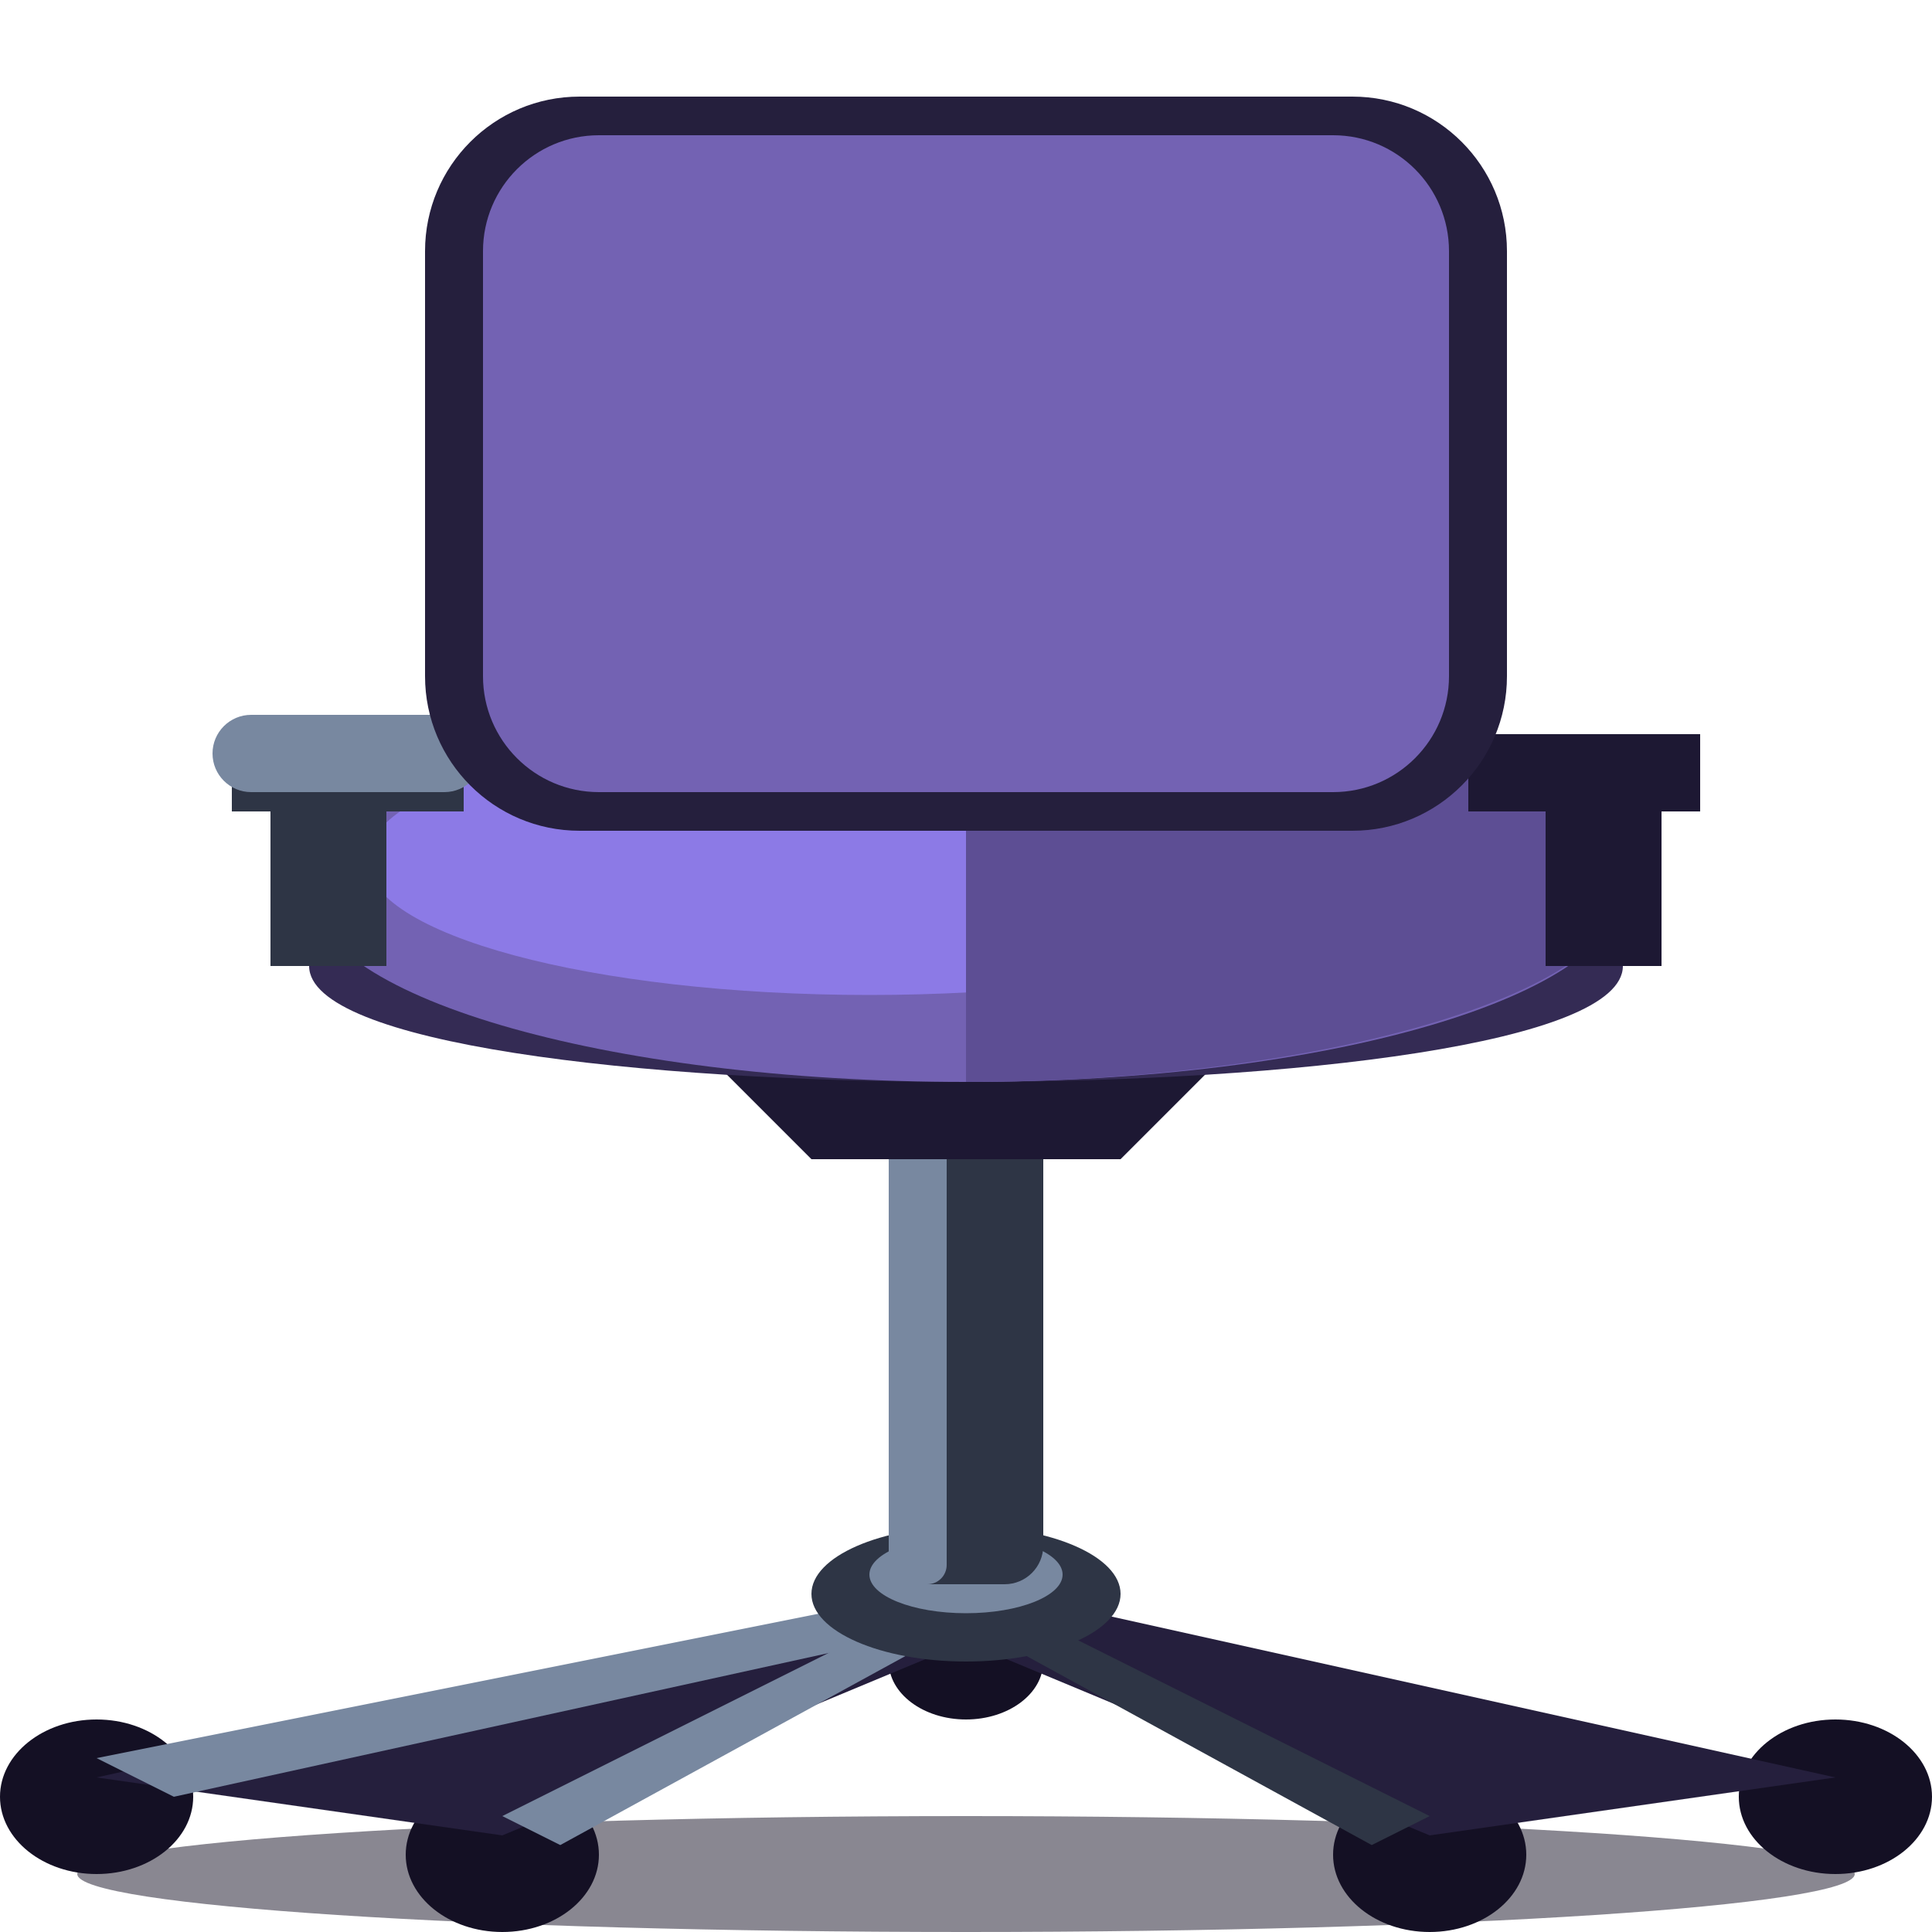
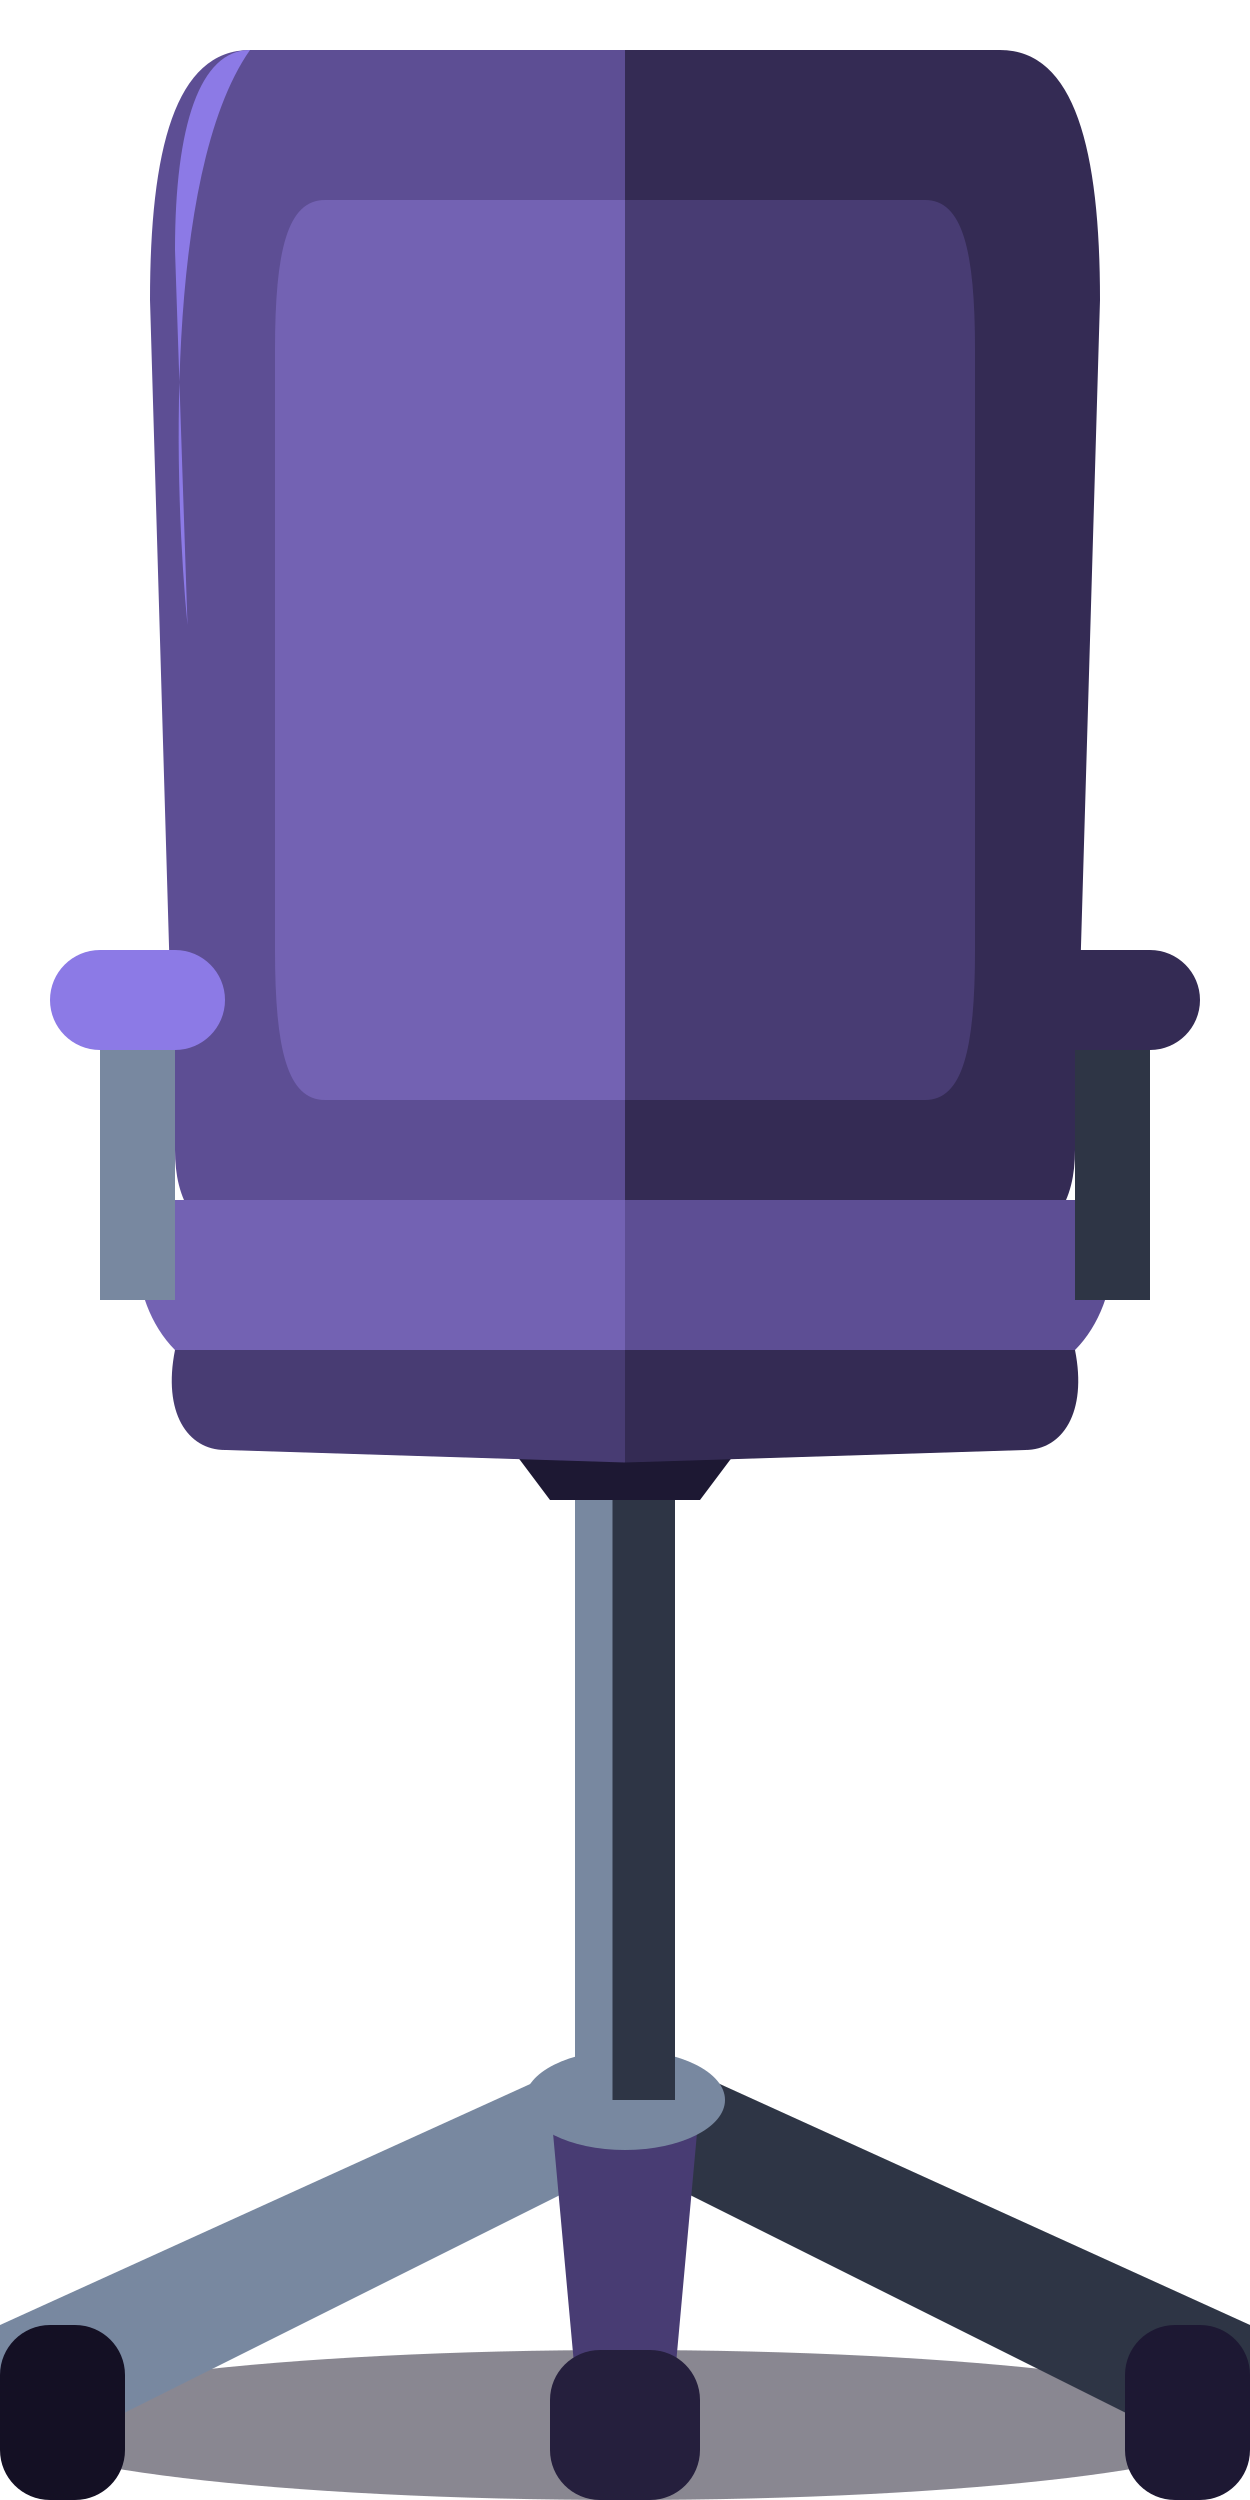
- <svg xmlns="http://www.w3.org/2000/svg" viewBox="0 0 100 100">
-   <ellipse cx="50" cy="97" rx="46" ry="3" fill="#141024" opacity="0.5" />
-   <ellipse cx="5" cy="93" rx="5" ry="4" fill="#141024" />
-   <ellipse cx="95" cy="93" rx="5" ry="4" fill="#141024" />
-   <ellipse cx="26" cy="96" rx="5" ry="4" fill="#141024" />
-   <ellipse cx="74" cy="96" rx="5" ry="4" fill="#141024" />
-   <ellipse cx="50" cy="86" rx="4" ry="3" fill="#141024" />
-   <polygon points="5,92 50,82 95,92 74,95 50,85 26,95" fill="#251f3d" />
-   <polygon points="5,91 50,82 50,84 9,93" fill="#7888a0" />
-   <polygon points="26,94 50,82 50,84 29,95.5" fill="#7888a0" />
-   <polygon points="74,94 50,82 50,84 71,95.5" fill="#2e3545" />
-   <ellipse cx="50" cy="82.5" rx="8" ry="3.5" fill="#2e3545" />
-   <ellipse cx="50" cy="81.5" rx="5" ry="2" fill="#7888a0" />
-   <rect x="46" y="56" width="8" height="26" rx="2" fill="#2e3545" />
-   <rect x="46" y="56" width="3" height="26" rx="1" fill="#7888a0" />
-   <polygon points="36,54 64,54 58,60 42,60" fill="#1d1833" />
-   <path d="M16,46 C16,56 84,56 84,46 L84,50 C84,58 16,58 16,50 Z" fill="#342b54" />
-   <ellipse cx="50" cy="46" rx="34" ry="10" fill="#7362b3" />
-   <ellipse cx="45" cy="44.5" rx="26" ry="7" fill="#8c7ae6" />
-   <path d="M50,36 C68,36 84,40.5 84,46 C84,51.5 68,56 50,56 Z" fill="#5d4e94" />
-   <path d="M12,38 L24,38 L24,42 L20,42 L20,50 L14,50 L14,42 L12,42 Z" fill="#2e3545" />
-   <rect x="11" y="37" width="14" height="4" rx="2" fill="#7888a0" />
-   <path d="M76,38 L88,38 L88,42 L86,42 L86,50 L80,50 L80,42 L76,42 Z" fill="#1d1833" />
-   <rect x="22" y="5" width="56" height="38" rx="8" fill="#251f3d" />
-   <rect x="25" y="7" width="50" height="34" rx="6" fill="#7362b3" />
+ <svg xmlns="http://www.w3.org/2000/svg" viewBox="0 0 50 100">
+   <ellipse cx="25" cy="97" rx="25" ry="3" fill="#141024" opacity="0.5" />
+   <polygon points="24,83 26,86 4,97 0,97 0,93 22,83" fill="#7888a0" />
+   <rect x="0" y="93" width="5" height="7" rx="2" fill="#141024" />
+   <polygon points="26,83 28,83 50,93 50,97 46,97 24,86" fill="#2e3545" />
+   <rect x="45" y="93" width="5" height="7" rx="2" fill="#1d1833" />
+   <polygon points="22,84 28,84 27,95 23,95" fill="#483c73" />
+   <rect x="22" y="94" width="6" height="6" rx="2" fill="#251f3d" />
+   <ellipse cx="25" cy="84" rx="4" ry="2" fill="#7888a0" />
+   <rect x="23" y="58" width="4" height="26" fill="#2e3545" />
+   <rect x="23" y="58" width="1.5" height="26" fill="#7888a0" />
+   <polygon points="19,56 31,56 28,60 22,60" fill="#1d1833" />
+   <path d="M 25 2 L 10 2 C 7 2 6 6 6 12 L 7 46 C 7 50 10 52 25 52 Z" fill="#5d4e94" />
+   <path d="M 25 2 L 40 2 C 43 2 44 6 44 12 L 43 46 C 43 50 40 52 25 52 Z" fill="#342b54" />
+   <path d="M 10 2 C 8 2 7 5 7 10 L 7.5 25 C 7 20 6.5 7 10 2 Z" fill="#8c7ae6" />
+   <path d="M 13 8 C 11.5 8 11 10 11 14 L 11 38 C 11 42 11.5 44 13 44 L 25 44 L 25 8 Z" fill="#7362b3" />
+   <path d="M 25 8 L 37 8 C 38.5 8 39 10 39 14 L 39 38 C 39 42 38.5 44 37 44 L 25 44 Z" fill="#483c73" />
+   <path d="M 7 48 C 5 48 5 52 7 54 L 25 54 L 25 48 Z" fill="#7362b3" />
+   <path d="M 25 48 L 43 48 C 45 48 45 52 43 54 L 25 54 Z" fill="#5d4e94" />
+   <path d="M 7 54 L 25 54 L 25 58.5 L 9 58 C 7.5 58 6.5 56.5 7 54 Z" fill="#483c73" />
+   <path d="M 25 54 L 43 54 C 43.5 56.5 42.5 58 41 58 L 25 58.5 Z" fill="#342b54" />
+   <path d="M 7 52 L 4 52 L 4 41 L 7 41 Z" fill="#7888a0" />
+   <rect x="2" y="38" width="7" height="4" rx="2" fill="#8c7ae6" />
+   <path d="M 43 52 L 46 52 L 46 41 L 43 41 Z" fill="#2e3545" />
+   <rect x="41" y="38" width="7" height="4" rx="2" fill="#342b54" />
</svg>
